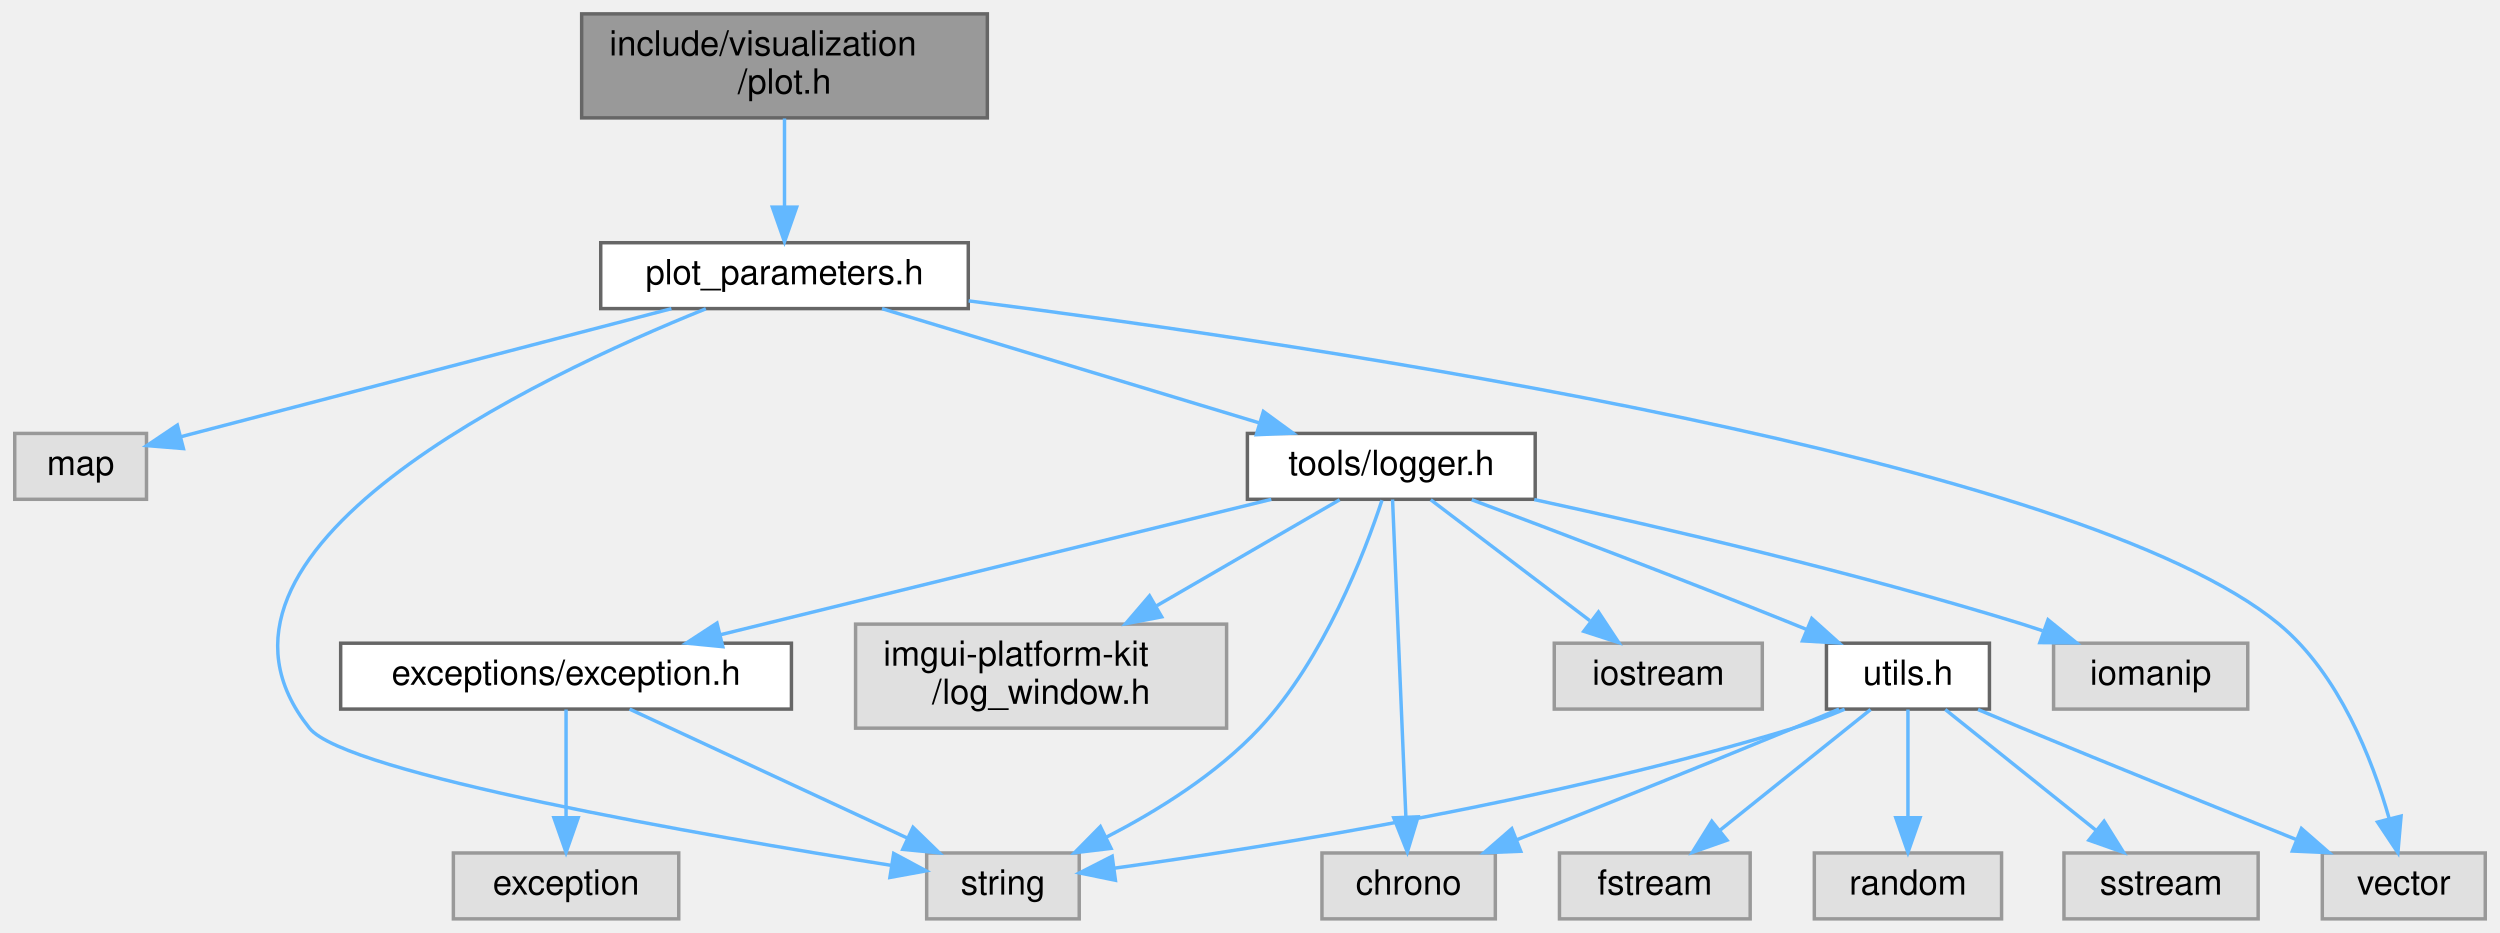
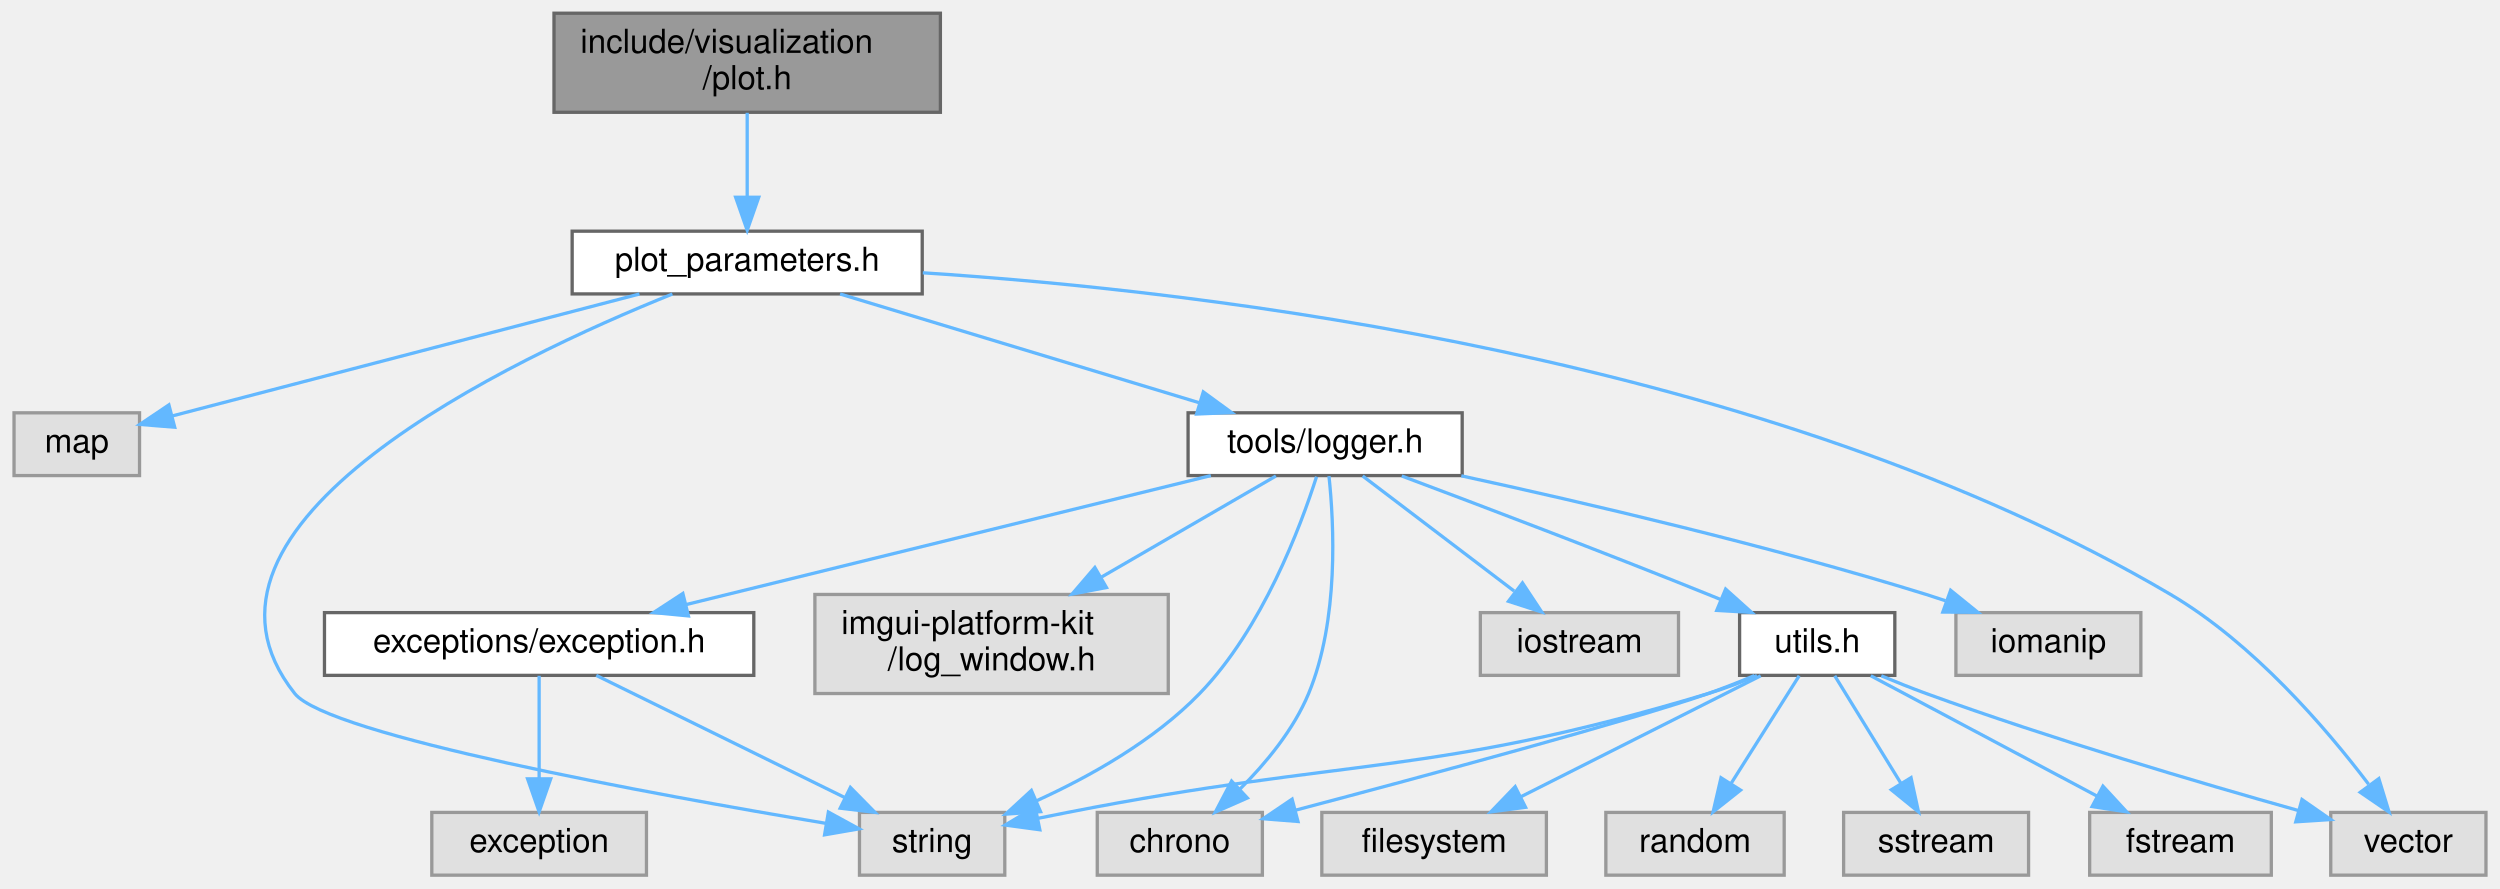
- <svg xmlns="http://www.w3.org/2000/svg" xmlns:xlink="http://www.w3.org/1999/xlink" width="721pt" height="269pt" viewBox="0.00 0.00 720.50 269.00">
+ <svg xmlns="http://www.w3.org/2000/svg" xmlns:xlink="http://www.w3.org/1999/xlink" width="757pt" height="269pt" viewBox="0.00 0.00 756.50 269.00">
  <g id="graph0" class="graph" transform="scale(1 1) rotate(0) translate(4 265)">
    <g id="Node000001" class="node">
      <g id="a_Node000001">
        <a xlink:title=" ">
          <polygon fill="#999999" stroke="#666666" points="280.5,-261 163.5,-261 163.5,-231 280.5,-231 280.5,-261" />
          <text text-anchor="start" x="171.5" y="-249" font-family="Helvetica,sans-Serif" font-size="10.00">include/visualization</text>
          <text text-anchor="middle" x="222" y="-238" font-family="Helvetica,sans-Serif" font-size="10.00">/plot.h</text>
        </a>
      </g>
    </g>
    <g id="Node000002" class="node">
      <g id="a_Node000002">
        <a xlink:href="plot__parameters_8h.html" target="_top" xlink:title=" ">
          <polygon fill="white" stroke="#666666" points="275,-195 169,-195 169,-176 275,-176 275,-195" />
          <text text-anchor="middle" x="222" y="-183" font-family="Helvetica,sans-Serif" font-size="10.00">plot_parameters.h</text>
        </a>
      </g>
    </g>
    <g id="edge1_Node000001_Node000002" class="edge">
      <g id="a_edge1_Node000001_Node000002">
        <a xlink:title=" ">
          <path fill="none" stroke="#63b8ff" d="M222,-230.84C222,-223.21 222,-213.7 222,-205.45" />
          <polygon fill="#63b8ff" stroke="#63b8ff" points="225.5,-205.27 222,-195.27 218.5,-205.27 225.5,-205.27" />
        </a>
      </g>
    </g>
    <g id="Node000003" class="node">
      <g id="a_Node000003">
        <a xlink:title=" ">
          <polygon fill="#e0e0e0" stroke="#999999" points="38,-140 0,-140 0,-121 38,-121 38,-140" />
          <text text-anchor="middle" x="19" y="-128" font-family="Helvetica,sans-Serif" font-size="10.00">map</text>
        </a>
      </g>
    </g>
    <g id="edge2_Node000002_Node000003" class="edge">
      <g id="a_edge2_Node000002_Node000003">
        <a xlink:title=" ">
          <path fill="none" stroke="#63b8ff" d="M189.38,-175.98C150.25,-165.77 85.25,-148.8 47.86,-139.04" />
          <polygon fill="#63b8ff" stroke="#63b8ff" points="48.65,-135.63 38.09,-136.49 46.89,-142.4 48.65,-135.63" />
        </a>
      </g>
    </g>
    <g id="Node000004" class="node">
      <g id="a_Node000004">
        <a xlink:title=" ">
-           <polygon fill="#e0e0e0" stroke="#999999" points="307,-19 263,-19 263,0 307,0 307,-19" />
-           <text text-anchor="middle" x="285" y="-7" font-family="Helvetica,sans-Serif" font-size="10.00">string</text>
+           <polygon fill="#e0e0e0" stroke="#999999" points="300,-19 256,-19 256,0 300,0 300,-19" />
+           <text text-anchor="middle" x="278" y="-7" font-family="Helvetica,sans-Serif" font-size="10.00">string</text>
        </a>
      </g>
    </g>
    <g id="edge3_Node000002_Node000004" class="edge">
      <g id="a_edge3_Node000002_Node000004">
        <a xlink:title=" ">
-           <path fill="none" stroke="#63b8ff" d="M199.32,-175.95C150.7,-156.38 44.05,-106.07 85,-55 95.48,-41.93 198.9,-23.99 252.75,-15.43" />
-           <polygon fill="#63b8ff" stroke="#63b8ff" points="253.49,-18.86 262.82,-13.85 252.4,-11.94 253.49,-18.86" />
+           <path fill="none" stroke="#63b8ff" d="M199.35,-175.97C150.79,-156.45 44.24,-106.22 85,-55 95.01,-42.41 193.49,-24.45 245.77,-15.7" />
+           <polygon fill="#63b8ff" stroke="#63b8ff" points="246.58,-19.11 255.87,-14.03 245.43,-12.21 246.58,-19.11" />
        </a>
      </g>
    </g>
    <g id="Node000005" class="node">
      <g id="a_Node000005">
        <a xlink:title=" ">
-           <polygon fill="#e0e0e0" stroke="#999999" points="712.5,-19 665.5,-19 665.5,0 712.5,0 712.5,-19" />
-           <text text-anchor="middle" x="689" y="-7" font-family="Helvetica,sans-Serif" font-size="10.00">vector</text>
+           <polygon fill="#e0e0e0" stroke="#999999" points="748.5,-19 701.5,-19 701.5,0 748.5,0 748.5,-19" />
+           <text text-anchor="middle" x="725" y="-7" font-family="Helvetica,sans-Serif" font-size="10.00">vector</text>
        </a>
      </g>
    </g>
    <g id="edge4_Node000002_Node000005" class="edge">
      <g id="a_edge4_Node000002_Node000005">
        <a xlink:title=" ">
-           <path fill="none" stroke="#63b8ff" d="M275.1,-178.23C377.13,-165.23 595.54,-132.56 653,-85 670.34,-70.65 679.94,-45.96 684.78,-28.96" />
-           <polygon fill="#63b8ff" stroke="#63b8ff" points="688.22,-29.64 687.3,-19.09 681.43,-27.91 688.22,-29.64" />
+           <path fill="none" stroke="#63b8ff" d="M275.17,-182.4C360.48,-176.9 530.75,-157 653,-85 677.98,-70.29 700.04,-44.58 712.96,-27.54" />
+           <polygon fill="#63b8ff" stroke="#63b8ff" points="716.06,-29.23 719.16,-19.1 710.42,-25.09 716.06,-29.23" />
        </a>
      </g>
    </g>
    <g id="Node000006" class="node">
      <g id="a_Node000006">
        <a xlink:href="logger_8h.html" target="_top" xlink:title=" ">
          <polygon fill="white" stroke="#666666" points="438.5,-140 355.5,-140 355.5,-121 438.5,-121 438.5,-140" />
          <text text-anchor="middle" x="397" y="-128" font-family="Helvetica,sans-Serif" font-size="10.00">tools/logger.h</text>
        </a>
      </g>
    </g>
    <g id="edge5_Node000002_Node000006" class="edge">
      <g id="a_edge5_Node000002_Node000006">
        <a xlink:title=" ">
          <path fill="none" stroke="#63b8ff" d="M250.12,-175.98C279.62,-167.05 326.19,-152.94 358.97,-143.02" />
          <polygon fill="#63b8ff" stroke="#63b8ff" points="360.11,-146.33 368.66,-140.08 358.08,-139.63 360.11,-146.33" />
        </a>
      </g>
    </g>
    <g id="edge7_Node000006_Node000004" class="edge">
      <g id="a_edge7_Node000006_Node000004">
        <a xlink:title=" ">
-           <path fill="none" stroke="#63b8ff" d="M394.32,-120.75C389.38,-105.78 377.62,-74.96 359,-55 346.67,-41.78 329.54,-31.14 314.86,-23.58" />
-           <polygon fill="#63b8ff" stroke="#63b8ff" points="316.17,-20.33 305.65,-19.07 313.09,-26.61 316.17,-20.33" />
+           <path fill="none" stroke="#63b8ff" d="M394.4,-120.67C389.59,-105.59 378,-74.6 359,-55 345.18,-40.75 325.8,-29.88 309.46,-22.45" />
+           <polygon fill="#63b8ff" stroke="#63b8ff" points="310.83,-19.23 300.26,-18.48 308.05,-25.65 310.83,-19.23" />
        </a>
      </g>
    </g>
    <g id="Node000007" class="node">
      <g id="a_Node000007">
        <a xlink:title=" ">
          <polygon fill="#e0e0e0" stroke="#999999" points="504,-79.5 444,-79.5 444,-60.5 504,-60.5 504,-79.5" />
          <text text-anchor="middle" x="474" y="-67.5" font-family="Helvetica,sans-Serif" font-size="10.00">iostream</text>
        </a>
      </g>
    </g>
    <g id="edge6_Node000006_Node000007" class="edge">
      <g id="a_edge6_Node000006_Node000007">
        <a xlink:title=" ">
          <path fill="none" stroke="#63b8ff" d="M408.36,-120.87C420.42,-111.71 439.7,-97.06 454.25,-86.01" />
          <polygon fill="#63b8ff" stroke="#63b8ff" points="456.75,-88.5 462.59,-79.67 452.51,-82.93 456.75,-88.5" />
        </a>
      </g>
    </g>
    <g id="Node000008" class="node">
      <g id="a_Node000008">
        <a xlink:title=" ">
-           <polygon fill="#e0e0e0" stroke="#999999" points="427,-19 377,-19 377,0 427,0 427,-19" />
-           <text text-anchor="middle" x="402" y="-7" font-family="Helvetica,sans-Serif" font-size="10.00">chrono</text>
+           <polygon fill="#e0e0e0" stroke="#999999" points="378,-19 328,-19 328,0 378,0 378,-19" />
+           <text text-anchor="middle" x="353" y="-7" font-family="Helvetica,sans-Serif" font-size="10.00">chrono</text>
        </a>
      </g>
    </g>
    <g id="edge8_Node000006_Node000008" class="edge">
      <g id="a_edge8_Node000006_Node000008">
        <a xlink:title=" ">
-           <path fill="none" stroke="#63b8ff" d="M397.36,-120.94C398.16,-101.91 400.1,-55.69 401.2,-29.47" />
-           <polygon fill="#63b8ff" stroke="#63b8ff" points="404.71,-29.44 401.63,-19.3 397.71,-29.15 404.71,-29.44" />
+           <path fill="none" stroke="#63b8ff" d="M398.16,-120.83C399.69,-106.51 401.24,-77.27 392,-55 387.45,-44.04 379.07,-33.91 371.24,-26.1" />
+           <polygon fill="#63b8ff" stroke="#63b8ff" points="373.45,-23.37 363.75,-19.1 368.67,-28.49 373.45,-23.37" />
        </a>
      </g>
    </g>
    <g id="Node000009" class="node">
      <g id="a_Node000009">
        <a xlink:title=" ">
          <polygon fill="#e0e0e0" stroke="#999999" points="644,-79.5 588,-79.5 588,-60.5 644,-60.5 644,-79.5" />
          <text text-anchor="middle" x="616" y="-67.5" font-family="Helvetica,sans-Serif" font-size="10.00">iomanip</text>
        </a>
      </g>
    </g>
    <g id="edge9_Node000006_Node000009" class="edge">
      <g id="a_edge9_Node000006_Node000009">
        <a xlink:title=" ">
          <path fill="none" stroke="#63b8ff" d="M438.23,-120.92C475.38,-112.84 531.31,-99.79 579,-85 580.92,-84.4 582.88,-83.76 584.85,-83.09" />
          <polygon fill="#63b8ff" stroke="#63b8ff" points="586.4,-86.26 594.63,-79.59 584.04,-79.67 586.4,-86.26" />
        </a>
      </g>
    </g>
    <g id="Node000010" class="node">
      <g id="a_Node000010">
        <a xlink:title=" ">
          <polygon fill="#e0e0e0" stroke="#999999" points="349.5,-85 242.5,-85 242.5,-55 349.5,-55 349.5,-85" />
          <text text-anchor="start" x="250.5" y="-73" font-family="Helvetica,sans-Serif" font-size="10.00">imgui-platform-kit</text>
          <text text-anchor="middle" x="296" y="-62" font-family="Helvetica,sans-Serif" font-size="10.00">/log_window.h</text>
        </a>
      </g>
    </g>
    <g id="edge10_Node000006_Node000010" class="edge">
      <g id="a_edge10_Node000006_Node000010">
        <a xlink:title=" ">
          <path fill="none" stroke="#63b8ff" d="M382.1,-120.87C368.27,-112.86 347.19,-100.65 329.35,-90.31" />
          <polygon fill="#63b8ff" stroke="#63b8ff" points="330.78,-87.1 320.37,-85.11 327.27,-93.16 330.78,-87.1" />
        </a>
      </g>
    </g>
    <g id="Node000011" class="node">
      <g id="a_Node000011">
        <a xlink:href="exception_8h.html" target="_top" xlink:title=" ">
          <polygon fill="white" stroke="#666666" points="224,-79.5 94,-79.5 94,-60.5 224,-60.5 224,-79.5" />
          <text text-anchor="middle" x="159" y="-67.5" font-family="Helvetica,sans-Serif" font-size="10.00">exceptions/exception.h</text>
        </a>
      </g>
    </g>
    <g id="edge11_Node000006_Node000011" class="edge">
      <g id="a_edge11_Node000006_Node000011">
        <a xlink:title=" ">
          <path fill="none" stroke="#63b8ff" d="M362.39,-120.99C320.44,-110.68 249.66,-93.28 203.64,-81.97" />
          <polygon fill="#63b8ff" stroke="#63b8ff" points="204.2,-78.5 193.65,-79.52 202.52,-85.3 204.2,-78.5" />
        </a>
      </g>
    </g>
    <g id="Node000013" class="node">
      <g id="a_Node000013">
        <a xlink:href="utils_8h.html" target="_top" xlink:title=" ">
          <polygon fill="white" stroke="#666666" points="569.5,-79.5 522.5,-79.5 522.5,-60.5 569.5,-60.5 569.5,-79.5" />
          <text text-anchor="middle" x="546" y="-67.5" font-family="Helvetica,sans-Serif" font-size="10.00">utils.h</text>
        </a>
      </g>
    </g>
    <g id="edge14_Node000006_Node000013" class="edge">
      <g id="a_edge14_Node000006_Node000013">
        <a xlink:title=" ">
          <path fill="none" stroke="#63b8ff" d="M420.2,-120.87C443.69,-112.07 481,-97.92 513,-85 514.2,-84.52 515.42,-84.02 516.66,-83.51" />
          <polygon fill="#63b8ff" stroke="#63b8ff" points="518.27,-86.63 526.15,-79.55 515.58,-80.17 518.27,-86.63" />
        </a>
      </g>
    </g>
    <g id="edge13_Node000011_Node000004" class="edge">
      <g id="a_edge13_Node000011_Node000004">
        <a xlink:title=" ">
-           <path fill="none" stroke="#63b8ff" d="M177.32,-60.49C198.41,-50.7 233.26,-34.52 257.58,-23.23" />
-           <polygon fill="#63b8ff" stroke="#63b8ff" points="259.06,-26.4 266.66,-19.02 256.11,-20.05 259.06,-26.4" />
+           <path fill="none" stroke="#63b8ff" d="M176.3,-60.49C196.05,-50.79 228.55,-34.81 251.49,-23.53" />
+           <polygon fill="#63b8ff" stroke="#63b8ff" points="253.25,-26.57 260.68,-19.02 250.16,-20.29 253.25,-26.57" />
        </a>
      </g>
    </g>
    <g id="Node000012" class="node">
      <g id="a_Node000012">
        <a xlink:title=" ">
          <polygon fill="#e0e0e0" stroke="#999999" points="191.5,-19 126.5,-19 126.5,0 191.5,0 191.5,-19" />
          <text text-anchor="middle" x="159" y="-7" font-family="Helvetica,sans-Serif" font-size="10.00">exception</text>
        </a>
      </g>
    </g>
    <g id="edge12_Node000011_Node000012" class="edge">
      <g id="a_edge12_Node000011_Node000012">
        <a xlink:title=" ">
          <path fill="none" stroke="#63b8ff" d="M159,-60.37C159,-52.25 159,-39.81 159,-29.39" />
          <polygon fill="#63b8ff" stroke="#63b8ff" points="162.5,-29.17 159,-19.17 155.5,-29.17 162.5,-29.17" />
        </a>
      </g>
    </g>
    <g id="edge15_Node000013_Node000004" class="edge">
      <g id="a_edge15_Node000013_Node000004">
        <a xlink:title=" ">
-           <path fill="none" stroke="#63b8ff" d="M527.75,-60.46C523.02,-58.47 517.88,-56.49 513,-55 444.63,-34.08 361.61,-20.79 317.02,-14.6" />
-           <polygon fill="#63b8ff" stroke="#63b8ff" points="317.44,-11.13 307.06,-13.25 316.5,-18.06 317.44,-11.13" />
+           <path fill="none" stroke="#63b8ff" d="M527.76,-60.43C523.03,-58.44 517.89,-56.47 513,-55 429.03,-29.73 405.05,-35.9 319,-19 316.12,-18.44 313.14,-17.84 310.15,-17.23" />
+           <polygon fill="#63b8ff" stroke="#63b8ff" points="310.61,-13.75 300.11,-15.17 309.2,-20.61 310.61,-13.75" />
        </a>
      </g>
    </g>
    <g id="edge16_Node000013_Node000005" class="edge">
      <g id="a_edge16_Node000013_Node000005">
        <a xlink:title=" ">
-           <path fill="none" stroke="#63b8ff" d="M566.22,-60.36C570.44,-58.57 574.86,-56.72 579,-55 605.57,-43.99 635.88,-31.75 657.94,-22.9" />
-           <polygon fill="#63b8ff" stroke="#63b8ff" points="659.48,-26.06 667.46,-19.09 656.87,-19.56 659.48,-26.06" />
+           <path fill="none" stroke="#63b8ff" d="M565.41,-60.36C569.84,-58.51 574.55,-56.62 579,-55 617.1,-41.16 661.79,-27.97 691.6,-19.6" />
+           <polygon fill="#63b8ff" stroke="#63b8ff" points="692.79,-22.9 701.49,-16.84 690.91,-16.15 692.79,-22.9" />
        </a>
      </g>
    </g>
    <g id="edge20_Node000013_Node000008" class="edge">
      <g id="a_edge20_Node000013_Node000008">
        <a xlink:title=" ">
-           <path fill="none" stroke="#63b8ff" d="M526.13,-60.5C521.81,-58.67 517.26,-56.76 513,-55 486.08,-43.9 455.34,-31.6 433.05,-22.76" />
-           <polygon fill="#63b8ff" stroke="#63b8ff" points="434.33,-19.5 423.75,-19.07 431.75,-26.01 434.33,-19.5" />
+           <path fill="none" stroke="#63b8ff" d="M526.97,-60.43C522.44,-58.53 517.58,-56.6 513,-55 490.03,-46.97 427.78,-30.18 388.05,-19.68" />
+           <polygon fill="#63b8ff" stroke="#63b8ff" points="388.78,-16.25 378.22,-17.09 387,-23.02 388.78,-16.25" />
        </a>
      </g>
    </g>
    <g id="Node000014" class="node">
      <g id="a_Node000014">
        <a xlink:title=" ">
-           <polygon fill="#e0e0e0" stroke="#999999" points="573,-19 519,-19 519,0 573,0 573,-19" />
-           <text text-anchor="middle" x="546" y="-7" font-family="Helvetica,sans-Serif" font-size="10.00">random</text>
+           <polygon fill="#e0e0e0" stroke="#999999" points="536,-19 482,-19 482,0 536,0 536,-19" />
+           <text text-anchor="middle" x="509" y="-7" font-family="Helvetica,sans-Serif" font-size="10.00">random</text>
        </a>
      </g>
    </g>
    <g id="edge17_Node000013_Node000014" class="edge">
      <g id="a_edge17_Node000013_Node000014">
        <a xlink:title=" ">
-           <path fill="none" stroke="#63b8ff" d="M546,-60.37C546,-52.25 546,-39.81 546,-29.39" />
-           <polygon fill="#63b8ff" stroke="#63b8ff" points="549.5,-29.17 546,-19.17 542.5,-29.17 549.5,-29.17" />
+           <path fill="none" stroke="#63b8ff" d="M540.54,-60.37C535.13,-51.81 526.69,-38.47 519.9,-27.74" />
+           <polygon fill="#63b8ff" stroke="#63b8ff" points="522.79,-25.75 514.48,-19.17 516.87,-29.49 522.79,-25.75" />
        </a>
      </g>
    </g>
    <g id="Node000015" class="node">
      <g id="a_Node000015">
        <a xlink:title=" ">
-           <polygon fill="#e0e0e0" stroke="#999999" points="647,-19 591,-19 591,0 647,0 647,-19" />
-           <text text-anchor="middle" x="619" y="-7" font-family="Helvetica,sans-Serif" font-size="10.00">sstream</text>
+           <polygon fill="#e0e0e0" stroke="#999999" points="610,-19 554,-19 554,0 610,0 610,-19" />
+           <text text-anchor="middle" x="582" y="-7" font-family="Helvetica,sans-Serif" font-size="10.00">sstream</text>
        </a>
      </g>
    </g>
    <g id="edge18_Node000013_Node000015" class="edge">
      <g id="a_edge18_Node000013_Node000015">
        <a xlink:title=" ">
-           <path fill="none" stroke="#63b8ff" d="M556.77,-60.37C568.2,-51.21 586.48,-36.56 600.28,-25.51" />
-           <polygon fill="#63b8ff" stroke="#63b8ff" points="602.57,-28.15 608.18,-19.17 598.19,-22.69 602.57,-28.15" />
+           <path fill="none" stroke="#63b8ff" d="M551.31,-60.37C556.58,-51.81 564.79,-38.47 571.39,-27.74" />
+           <polygon fill="#63b8ff" stroke="#63b8ff" points="574.41,-29.52 576.67,-19.17 568.44,-25.85 574.41,-29.52" />
        </a>
      </g>
    </g>
    <g id="Node000016" class="node">
      <g id="a_Node000016">
        <a xlink:title=" ">
-           <polygon fill="#e0e0e0" stroke="#999999" points="500.5,-19 445.5,-19 445.5,0 500.5,0 500.5,-19" />
-           <text text-anchor="middle" x="473" y="-7" font-family="Helvetica,sans-Serif" font-size="10.00">fstream</text>
+           <polygon fill="#e0e0e0" stroke="#999999" points="683.5,-19 628.5,-19 628.5,0 683.5,0 683.5,-19" />
+           <text text-anchor="middle" x="656" y="-7" font-family="Helvetica,sans-Serif" font-size="10.00">fstream</text>
        </a>
      </g>
    </g>
    <g id="edge19_Node000013_Node000016" class="edge">
      <g id="a_edge19_Node000013_Node000016">
        <a xlink:title=" ">
-           <path fill="none" stroke="#63b8ff" d="M535.23,-60.37C523.8,-51.21 505.52,-36.56 491.72,-25.51" />
-           <polygon fill="#63b8ff" stroke="#63b8ff" points="493.81,-22.69 483.82,-19.17 489.43,-28.15 493.81,-22.69" />
+           <path fill="none" stroke="#63b8ff" d="M562.23,-60.37C580.27,-50.78 609.62,-35.17 630.68,-23.97" />
+           <polygon fill="#63b8ff" stroke="#63b8ff" points="632.52,-26.95 639.7,-19.17 629.23,-20.77 632.52,-26.95" />
+         </a>
+       </g>
+     </g>
+     <g id="Node000017" class="node">
+       <g id="a_Node000017">
+         <a xlink:title=" ">
+           <polygon fill="#e0e0e0" stroke="#999999" points="464,-19 396,-19 396,0 464,0 464,-19" />
+           <text text-anchor="middle" x="430" y="-7" font-family="Helvetica,sans-Serif" font-size="10.00">filesystem</text>
+         </a>
+       </g>
+     </g>
+     <g id="edge21_Node000013_Node000017" class="edge">
+       <g id="a_edge21_Node000013_Node000017">
+         <a xlink:title=" ">
+           <path fill="none" stroke="#63b8ff" d="M528.88,-60.37C509.78,-50.73 478.63,-35.03 456.4,-23.81" />
+           <polygon fill="#63b8ff" stroke="#63b8ff" points="457.69,-20.55 447.19,-19.17 454.54,-26.8 457.69,-20.55" />
        </a>
      </g>
    </g>
  </g>
</svg>
